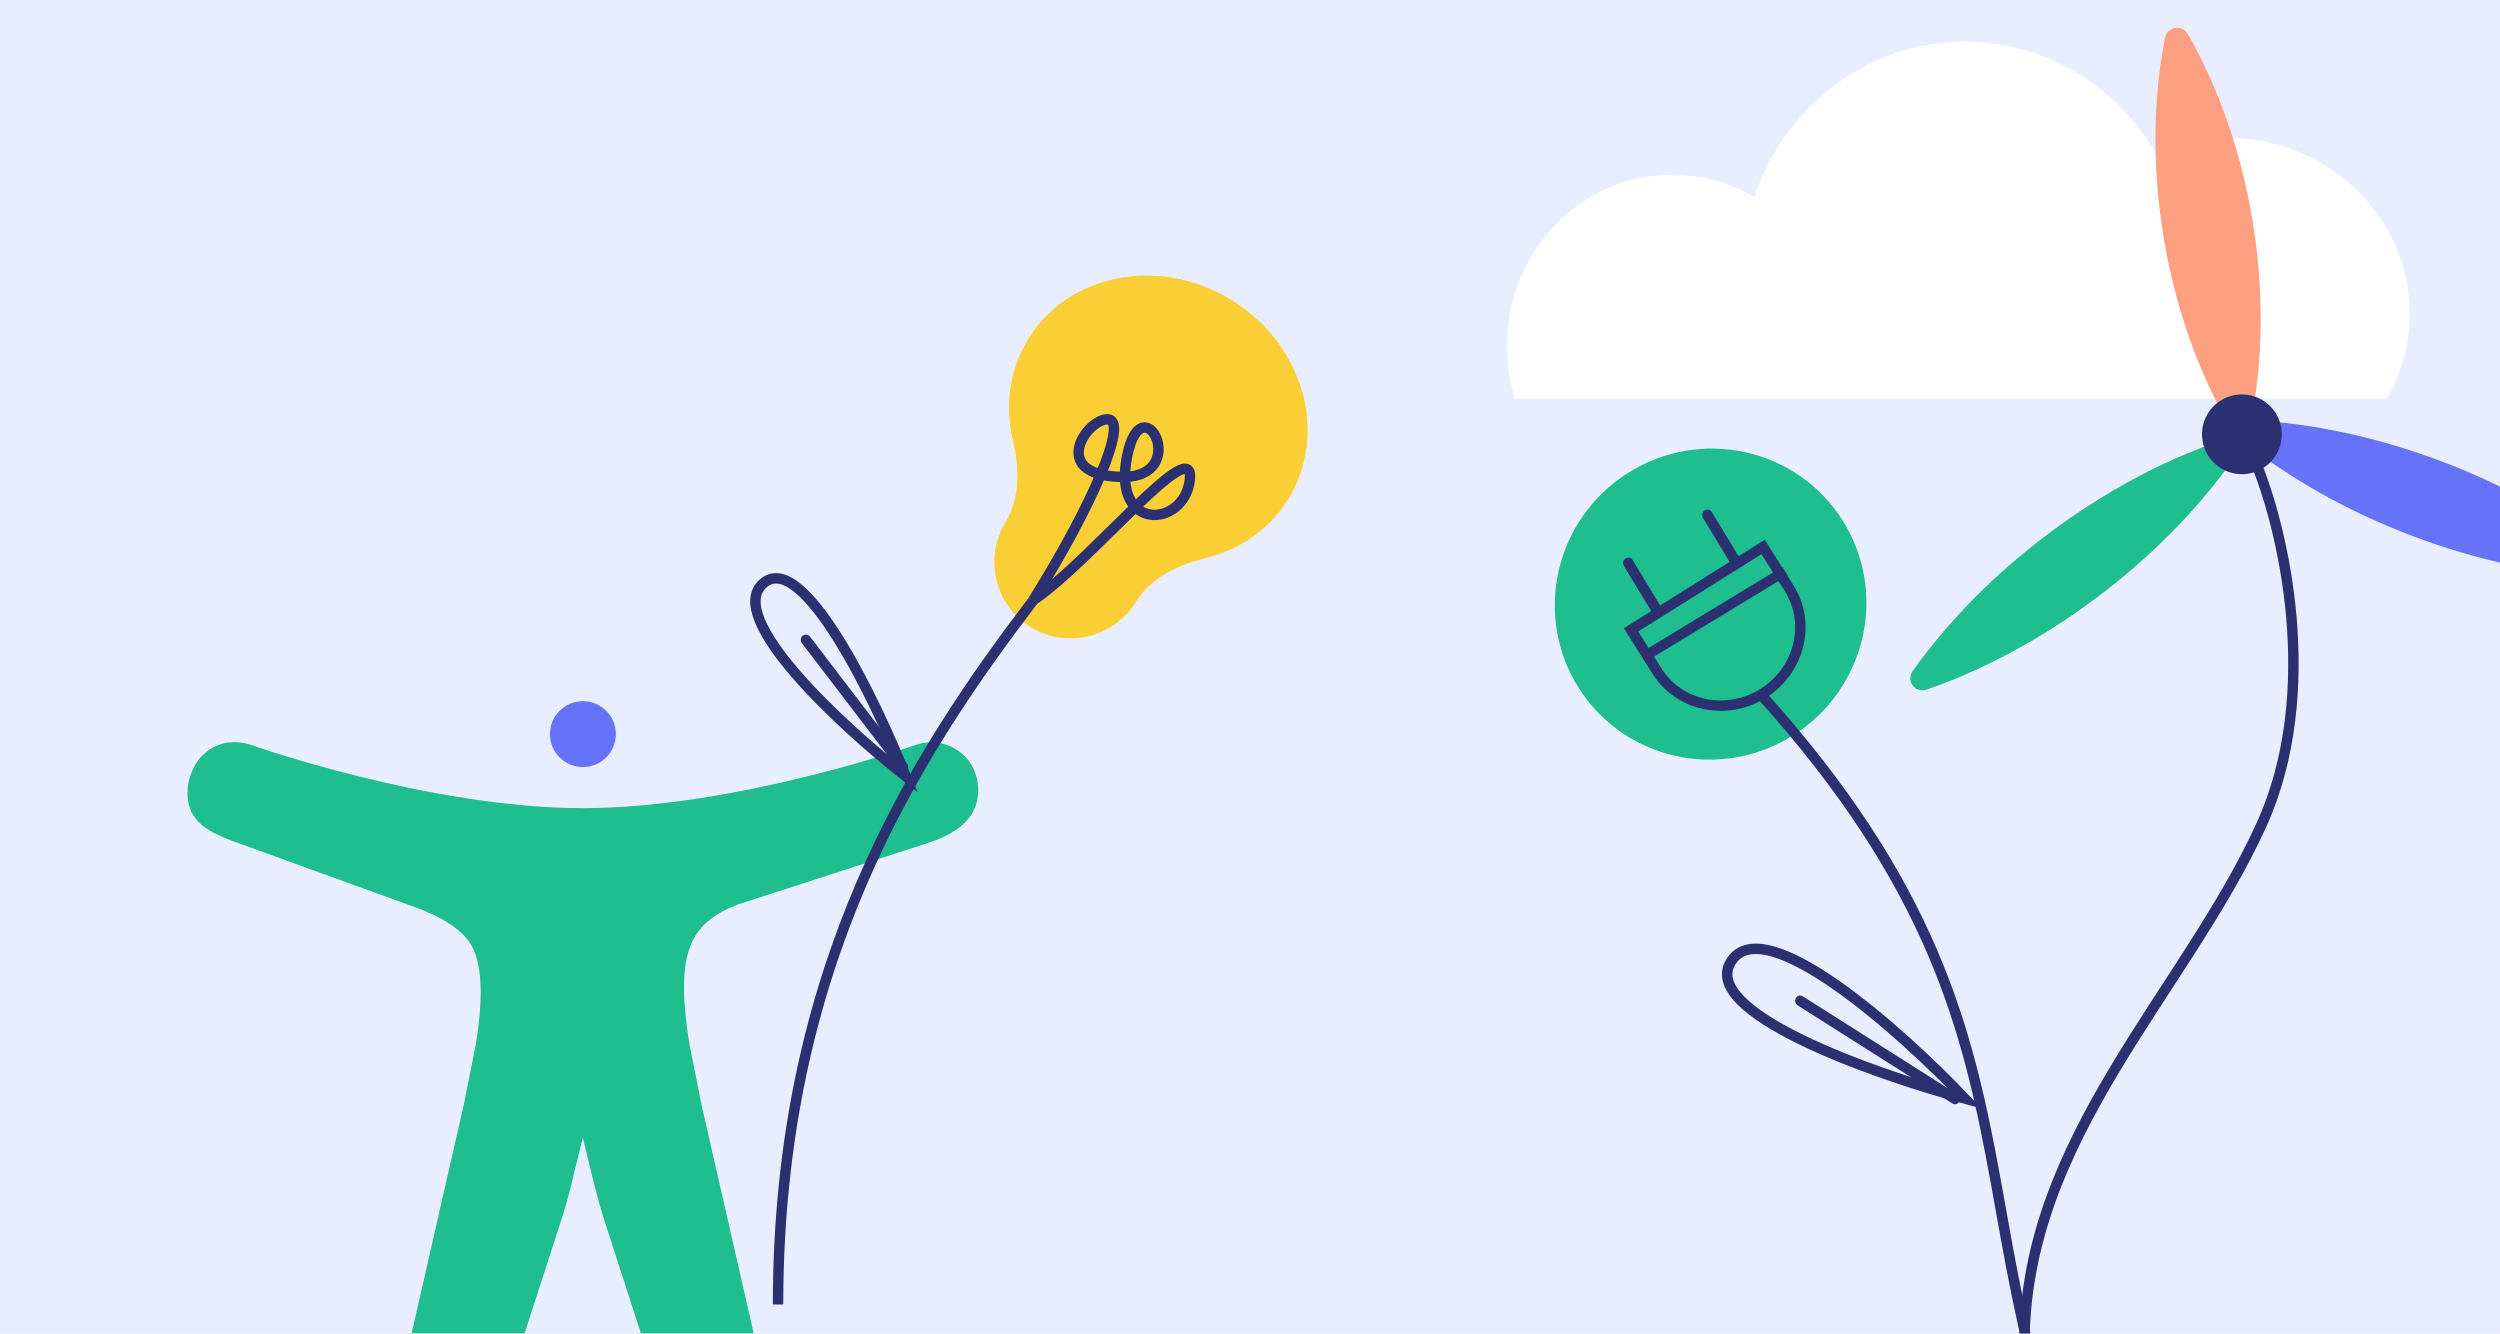
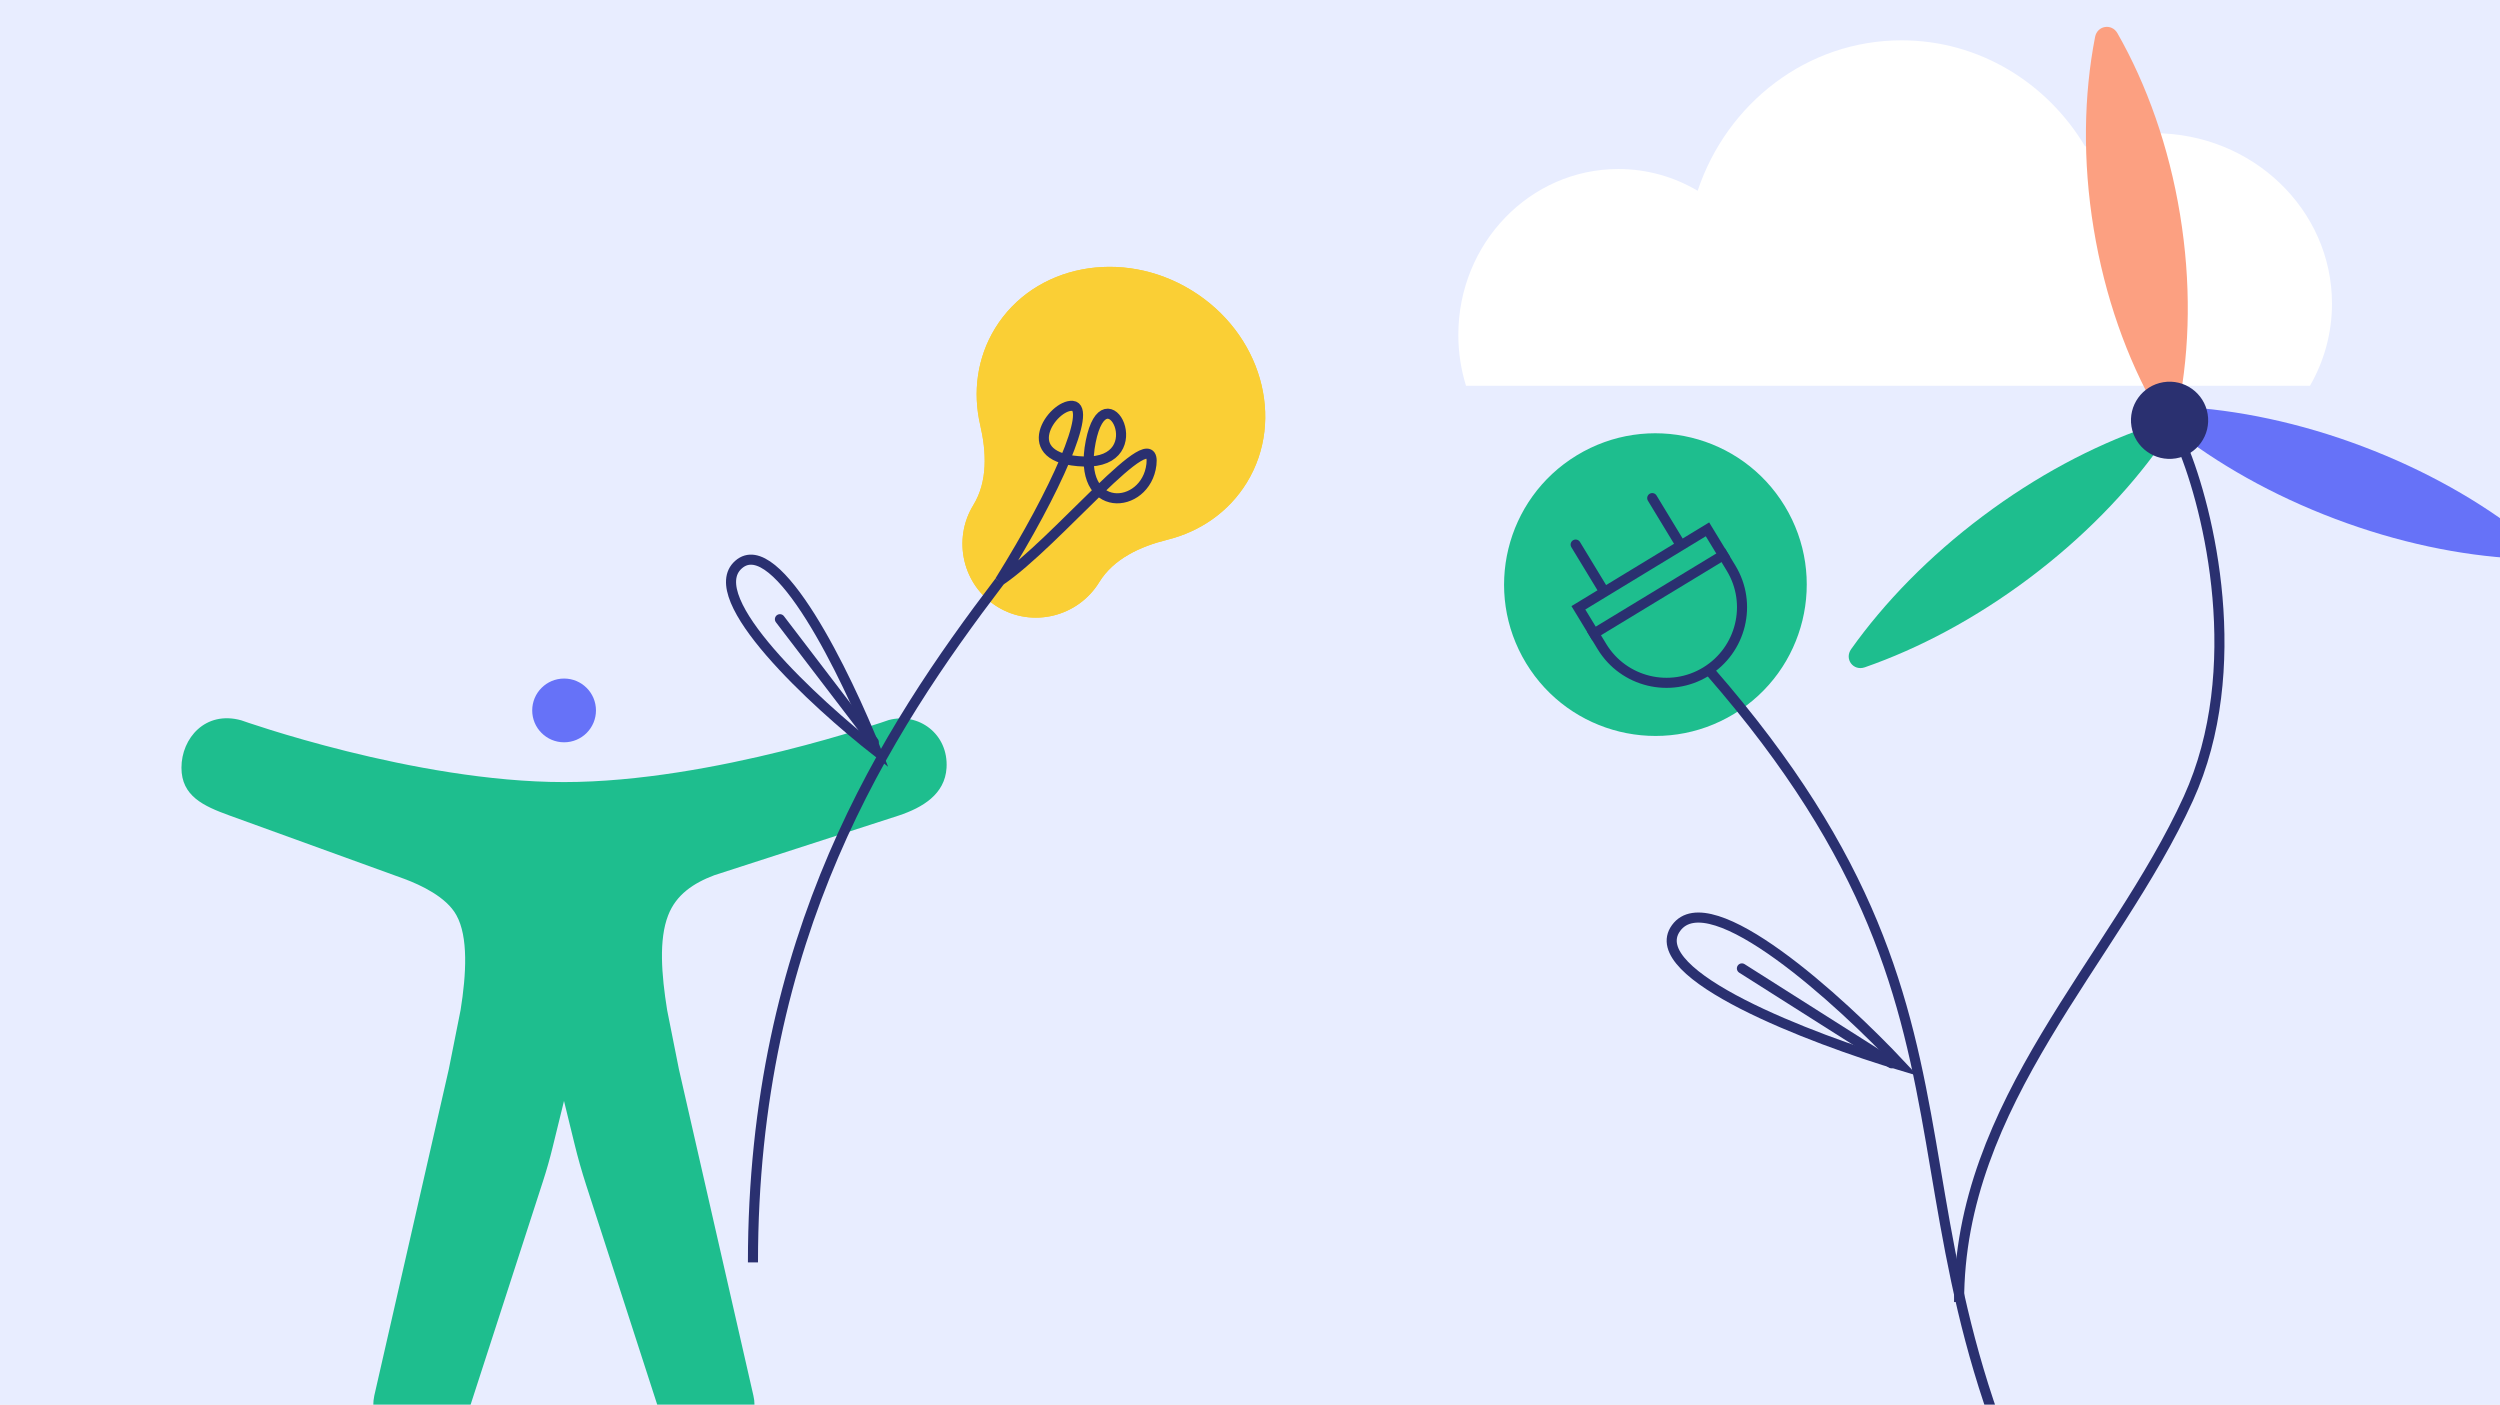
- <svg xmlns="http://www.w3.org/2000/svg" width="360" height="192" viewBox="0 0 360 192" fill="none">
-   <g clip-path="url(#clip0_971_10155)">
-     <rect width="360" height="192" fill="#E8EDFF" />
+ <svg xmlns="http://www.w3.org/2000/svg" width="372" height="209" viewBox="0 0 372 209" fill="none">
+   <g clip-path="url(#clip0_180_10484)">
+     <rect width="372" height="209" fill="#E8EDFF" />
    <path fill-rule="evenodd" clip-rule="evenodd" d="M343.722 57.408H218.146C217.402 55.019 217 52.47 217 49.824C217 36.197 227.66 25.15 240.81 25.15C245.104 25.15 249.133 26.328 252.611 28.389C256.957 15.359 268.899 6 282.951 6C294.494 6 304.614 12.315 310.268 21.794C313.422 20.523 316.887 19.821 320.524 19.821C335.146 19.821 347 31.174 347 45.178C347 49.613 345.811 53.782 343.722 57.408Z" fill="white" />
    <path d="M324.731 66.37C328.691 75.814 334.415 99.527 325.629 118.821C314.646 142.939 291.44 163.969 291.513 193.741" stroke="#2A3070" stroke-width="1.5" />
-     <path fill-rule="evenodd" clip-rule="evenodd" d="M320.852 60.987C321.706 62.486 323.848 62.135 324.178 60.441C325.868 51.772 326.047 42.014 324.39 31.912C322.734 21.81 319.447 12.62 315.076 4.945C314.222 3.446 312.08 3.797 311.75 5.491C310.06 14.16 309.881 23.918 311.537 34.02C313.194 44.122 316.481 53.312 320.852 60.987Z" fill="#FCA081" />
-     <path fill-rule="evenodd" clip-rule="evenodd" d="M324.368 60.517C322.561 60.423 321.755 62.558 323.174 63.681C329.872 68.986 338.125 73.683 347.466 77.21C356.807 80.737 366.105 82.666 374.637 83.113C376.445 83.208 377.251 81.073 375.832 79.949C369.134 74.645 360.881 69.948 351.54 66.421C342.199 62.893 332.901 60.964 324.368 60.517Z" fill="#6672F8" />
+     <path fill-rule="evenodd" clip-rule="evenodd" d="M320.852 60.987C321.706 62.486 323.847 62.135 324.178 60.441C325.868 51.772 326.047 42.014 324.39 31.912C322.733 21.81 319.447 12.62 315.076 4.945C314.222 3.445 312.08 3.797 311.75 5.491C310.06 14.16 309.881 23.918 311.537 34.02C313.194 44.121 316.481 53.312 320.852 60.987Z" fill="#FCA081" />
+     <path fill-rule="evenodd" clip-rule="evenodd" d="M324.368 60.517C322.561 60.423 321.755 62.558 323.174 63.681C329.872 68.986 338.125 73.683 347.466 77.21C356.807 80.737 366.105 82.667 374.637 83.113C376.445 83.208 377.251 81.073 375.832 79.949C369.134 74.645 360.881 69.948 351.54 66.421C342.199 62.894 332.901 60.964 324.368 60.517Z" fill="#6672F8" />
    <path fill-rule="evenodd" clip-rule="evenodd" d="M275.452 96.59C274.403 98.065 275.773 99.891 277.482 99.296C285.551 96.487 293.942 92.041 301.929 86.049C309.915 80.057 316.53 73.244 321.484 66.282C322.533 64.808 321.163 62.982 319.454 63.577C311.385 66.385 302.994 70.831 295.007 76.823C287.021 82.816 280.405 89.628 275.452 96.59Z" fill="#1EBE8E" />
    <circle cx="322.832" cy="62.54" r="5.244" transform="rotate(-9.31403 322.832 62.5401)" fill="#2A3070" stroke="#2A3070" />
-     <path d="M83.937 110.455C81.317 110.455 79.194 108.332 79.194 105.712C79.194 103.092 81.317 100.968 83.937 100.968C86.557 100.968 88.681 103.092 88.681 105.712C88.681 108.332 86.557 110.455 83.937 110.455Z" fill="#6672F8" />
+     <path d="M83.937 110.455C81.317 110.455 79.193 108.332 79.193 105.712C79.193 103.092 81.317 100.968 83.937 100.968C86.557 100.968 88.68 103.092 88.68 105.712C88.68 108.332 86.557 110.455 83.937 110.455Z" fill="#6672F8" />
    <path d="M99.272 150.313C98.412 144.959 98.026 139.782 99.42 136.204C100.606 133.127 103.185 131.404 106.298 130.23L133.731 121.354C137.288 120.168 140.612 118.181 140.846 114.256C141.143 109.216 136.695 105.955 132.248 107.141C132.248 107.141 106.159 116.373 83.923 116.373C61.688 116.373 35.894 107.182 35.894 107.182C30.558 105.7 27 109.85 27 114.235C27 118.448 30.261 119.931 34.115 121.333L60.205 130.793C62.577 131.683 66.431 133.462 67.913 136.183C69.692 139.37 69.396 144.938 68.536 150.292L66.787 159.077L55.696 207.669C54.866 211.568 57.563 215.211 61.447 215.893C65.331 216.575 68.506 213.925 69.657 210.154L80.792 175.783C81.328 174.135 81.802 172.468 82.215 170.782L83.923 163.821L85.494 170.239C85.992 172.285 86.566 174.309 87.214 176.311L98.154 210.124C99.34 213.934 102.453 216.572 106.336 215.893C110.22 215.214 112.977 211.271 112.106 207.669L101.021 159.098L99.272 150.313Z" fill="#1EBE8E" />
-     <mask id="path-9-inside-1_971_10155" fill="white">
-       <path fill-rule="evenodd" clip-rule="evenodd" d="M144.839 75.147C146.984 71.647 146.788 67.259 145.859 63.261C144.728 58.392 145.37 53.258 148.071 48.85C153.867 39.39 166.951 36.859 177.295 43.197C187.638 49.535 191.325 62.341 185.528 71.801C182.828 76.208 178.546 79.111 173.696 80.315C169.712 81.303 165.714 83.122 163.569 86.622C160.4 91.794 153.607 93.47 148.435 90.301C143.263 87.132 141.671 80.319 144.839 75.147Z" />
+     <mask id="path-9-inside-1_180_10484" fill="white">
+       <path fill-rule="evenodd" clip-rule="evenodd" d="M144.839 75.147C146.984 71.647 146.788 67.26 145.859 63.261C144.728 58.393 145.37 53.258 148.071 48.85C153.867 39.39 166.951 36.859 177.295 43.197C187.638 49.535 191.325 62.341 185.528 71.801C182.828 76.208 178.546 79.112 173.696 80.315C169.712 81.303 165.714 83.122 163.569 86.622C160.4 91.794 153.607 93.47 148.435 90.301C143.263 87.132 141.671 80.319 144.839 75.147Z" />
    </mask>
-     <path fill-rule="evenodd" clip-rule="evenodd" d="M144.839 75.147C146.984 71.647 146.788 67.259 145.859 63.261C144.728 58.392 145.37 53.258 148.071 48.85C153.867 39.39 166.951 36.859 177.295 43.197C187.638 49.535 191.325 62.341 185.528 71.801C182.828 76.208 178.546 79.111 173.696 80.315C169.712 81.303 165.714 83.122 163.569 86.622C160.4 91.794 153.607 93.47 148.435 90.301C143.263 87.132 141.671 80.319 144.839 75.147Z" fill="#FACF35" />
-     <path d="M173.696 80.315L174.058 81.77L173.696 80.315ZM145.859 63.261L144.398 63.6L145.859 63.261ZM149.35 49.634C146.872 53.677 146.27 58.403 147.32 62.921L144.398 63.6C143.185 58.382 143.868 52.839 146.792 48.066L149.35 49.634ZM176.511 44.476C166.764 38.504 154.649 40.985 149.35 49.634L146.792 48.066C153.085 37.795 167.138 35.215 178.078 41.918L176.511 44.476ZM184.249 71.017C189.548 62.369 186.258 50.448 176.511 44.476L178.078 41.918C189.018 48.621 193.101 62.313 186.807 72.585L184.249 71.017ZM173.335 78.859C177.836 77.742 181.772 75.06 184.249 71.017L186.807 72.585C183.884 77.356 179.256 80.481 174.058 81.77L173.335 78.859ZM164.848 87.406C161.252 93.275 153.538 95.187 147.651 91.58L149.218 89.022C153.675 91.752 159.548 90.313 162.29 85.838L164.848 87.406ZM174.058 81.77C170.194 82.729 166.679 84.416 164.848 87.406L162.29 85.838C164.748 81.827 169.23 79.877 173.335 78.859L174.058 81.77ZM147.651 91.58C141.764 87.973 139.964 80.233 143.56 74.364L146.118 75.931C143.377 80.406 144.762 86.291 149.218 89.022L147.651 91.58ZM147.32 62.921C148.277 67.041 148.576 71.919 146.118 75.931L143.56 74.364C145.392 71.374 145.299 67.478 144.398 63.6L147.32 62.921Z" fill="#FACF35" mask="url(#path-9-inside-1_971_10155)" />
+     <path fill-rule="evenodd" clip-rule="evenodd" d="M144.839 75.147C146.984 71.647 146.788 67.26 145.859 63.261C144.728 58.393 145.37 53.258 148.071 48.85C153.867 39.39 166.951 36.859 177.295 43.197C187.638 49.535 191.325 62.341 185.528 71.801C182.828 76.208 178.546 79.112 173.696 80.315C169.712 81.303 165.714 83.122 163.569 86.622C160.4 91.794 153.607 93.47 148.435 90.301C143.263 87.132 141.671 80.319 144.839 75.147Z" fill="#FACF35" />
+     <path d="M173.696 80.315L174.058 81.771L173.696 80.315ZM149.35 49.634C146.872 53.677 146.27 58.403 147.32 62.921L144.398 63.6C143.185 58.382 143.868 52.839 146.792 48.066L149.35 49.634ZM176.511 44.476C166.764 38.504 154.649 40.985 149.35 49.634L146.792 48.066C153.085 37.795 167.138 35.215 178.078 41.918L176.511 44.476ZM184.249 71.017C189.548 62.369 186.258 50.448 176.511 44.476L178.078 41.918C189.018 48.621 193.101 62.313 186.807 72.585L184.249 71.017ZM173.335 78.859C177.836 77.742 181.772 75.06 184.249 71.017L186.807 72.585C183.884 77.356 179.256 80.481 174.058 81.771L173.335 78.859ZM164.848 87.406C161.252 93.275 153.538 95.187 147.651 91.58L149.218 89.022C153.675 91.752 159.548 90.313 162.29 85.838L164.848 87.406ZM174.058 81.771C170.194 82.729 166.679 84.417 164.848 87.406L162.29 85.838C164.748 81.827 169.23 79.877 173.335 78.859L174.058 81.771ZM147.651 91.58C141.764 87.973 139.964 80.233 143.56 74.364L146.118 75.931C143.377 80.406 144.762 86.291 149.218 89.022L147.651 91.58ZM147.32 62.921C148.277 67.041 148.576 71.919 146.118 75.931L143.56 74.364C145.392 71.375 145.299 67.478 144.398 63.6L147.32 62.921Z" fill="#FACF35" mask="url(#path-9-inside-1_180_10484)" />
    <path d="M148.77 86.446C157.163 80.837 172.192 61.888 171.331 69.128C170.517 75.977 160.116 76.7 162.298 65.717C164.48 54.735 171.794 69.01 161.325 68.674C150.856 68.337 156.65 60.134 159.592 60.391C162.534 60.647 157.255 72.857 148.77 86.446Z" stroke="#2A3070" stroke-width="1.5" />
    <path d="M130.434 111.796C125.941 100.475 115.544 79.067 109.902 84.006C104.26 88.944 121.239 104.59 130.434 111.796Z" stroke="#2A3070" stroke-width="1.5" />
    <line x1="0.75" y1="-0.75" x2="23.755" y2="-0.75" transform="matrix(-0.607086 -0.794636 -0.794636 0.607086 129.878 111.47)" stroke="#2A3070" stroke-width="1.5" stroke-linecap="round" />
    <path d="M148.732 86.529C131.834 108.739 112.039 139.156 112.039 187.847" stroke="#2A3070" stroke-width="1.5" />
-     <ellipse rx="22.146" ry="22.753" transform="matrix(0.857149 -0.54595 0.5255 0.8284 246.326 86.9906)" fill="#1EBE8E" />
-     <path d="M234.87 90.703L253.891 78.763L257.632 84.701C260.822 89.764 259.15 96.541 253.897 99.839C248.645 103.136 241.801 101.704 238.611 96.641L234.87 90.703Z" stroke="#2A3070" stroke-width="1.5" />
-     <line x1="0.75" y1="-0.75" x2="8.429" y2="-0.75" transform="matrix(-0.508346 -0.837617 0.851017 -0.553725 239.375 87.6906)" stroke="#2A3070" stroke-width="1.5" stroke-linecap="round" />
-     <line x1="0.75" y1="-0.75" x2="8.429" y2="-0.75" transform="matrix(-0.508347 -0.837616 0.851018 -0.553723 250.769 80.7766)" stroke="#2A3070" stroke-width="1.5" stroke-linecap="round" />
-     <line y1="-0.75" x2="23.578" y2="-0.75" transform="matrix(0.869588 -0.527749 0.535596 0.822487 236.943 95.3036)" stroke="#2A3070" stroke-width="1.5" />
-     <path d="M282.966 158.214C269.725 154.648 244.46 145.686 249.326 138.372C254.191 131.058 273.78 148.553 282.966 158.214Z" stroke="#2A3070" stroke-width="1.5" />
-     <line x1="0.75" y1="-0.75" x2="27.244" y2="-0.75" transform="matrix(-0.840525 -0.533005 0.481936 -0.875174 282.492 157.985)" stroke="#2A3070" stroke-width="1.5" stroke-linecap="round" />
-     <path d="M253.553 99.981C303.135 155.014 273.607 182.457 314.795 245.57" stroke="#2A3070" stroke-width="1.5" />
+     <ellipse rx="22.51" ry="22.523" transform="matrix(0.854633 -0.519861 0.519499 0.854088 246.326 86.9906)" fill="#1EBE8E" />
+     <path d="M234.863 90.442L254.072 78.765L257.579 84.532C260.802 89.833 259.114 96.743 253.81 99.968C248.505 103.192 241.592 101.509 238.369 96.209L234.863 90.442Z" stroke="#2A3070" stroke-width="1.5" />
+     <line x1="0.75" y1="-0.75" x2="8.247" y2="-0.75" transform="matrix(-0.518653 -0.8546 0.854377 -0.520279 239.375 87.6907)" stroke="#2A3070" stroke-width="1.5" stroke-linecap="round" />
+     <line x1="0.75" y1="-0.75" x2="8.247" y2="-0.75" transform="matrix(-0.518655 -0.854599 0.854378 -0.520277 250.769 80.7766)" stroke="#2A3070" stroke-width="1.5" stroke-linecap="round" />
+     <line y1="-0.75" x2="23.975" y2="-0.75" transform="matrix(0.855161 -0.518993 0.519974 0.8538 236.943 95.3035)" stroke="#2A3070" stroke-width="1.5" />
+     <path d="M282.92 158.569C269.653 154.616 244.376 144.986 249.399 138.09C254.422 131.194 273.839 148.869 282.92 158.569Z" stroke="#2A3070" stroke-width="1.5" />
+     <line x1="0.75" y1="-0.75" x2="27.114" y2="-0.75" transform="matrix(-0.844471 -0.535507 0.533074 -0.846125 282.492 157.985)" stroke="#2A3070" stroke-width="1.5" stroke-linecap="round" />
+     <path d="M254.52 99.981C303.122 155.786 273.616 182.029 313.828 245.57" stroke="#2A3070" stroke-width="1.5" />
  </g>
  <defs>
-     <clipPath id="clip0_971_10155">
-       <rect width="360" height="192" fill="white" />
+     <clipPath id="clip0_180_10484">
+       <rect width="372" height="209" fill="white" />
    </clipPath>
  </defs>
</svg>
